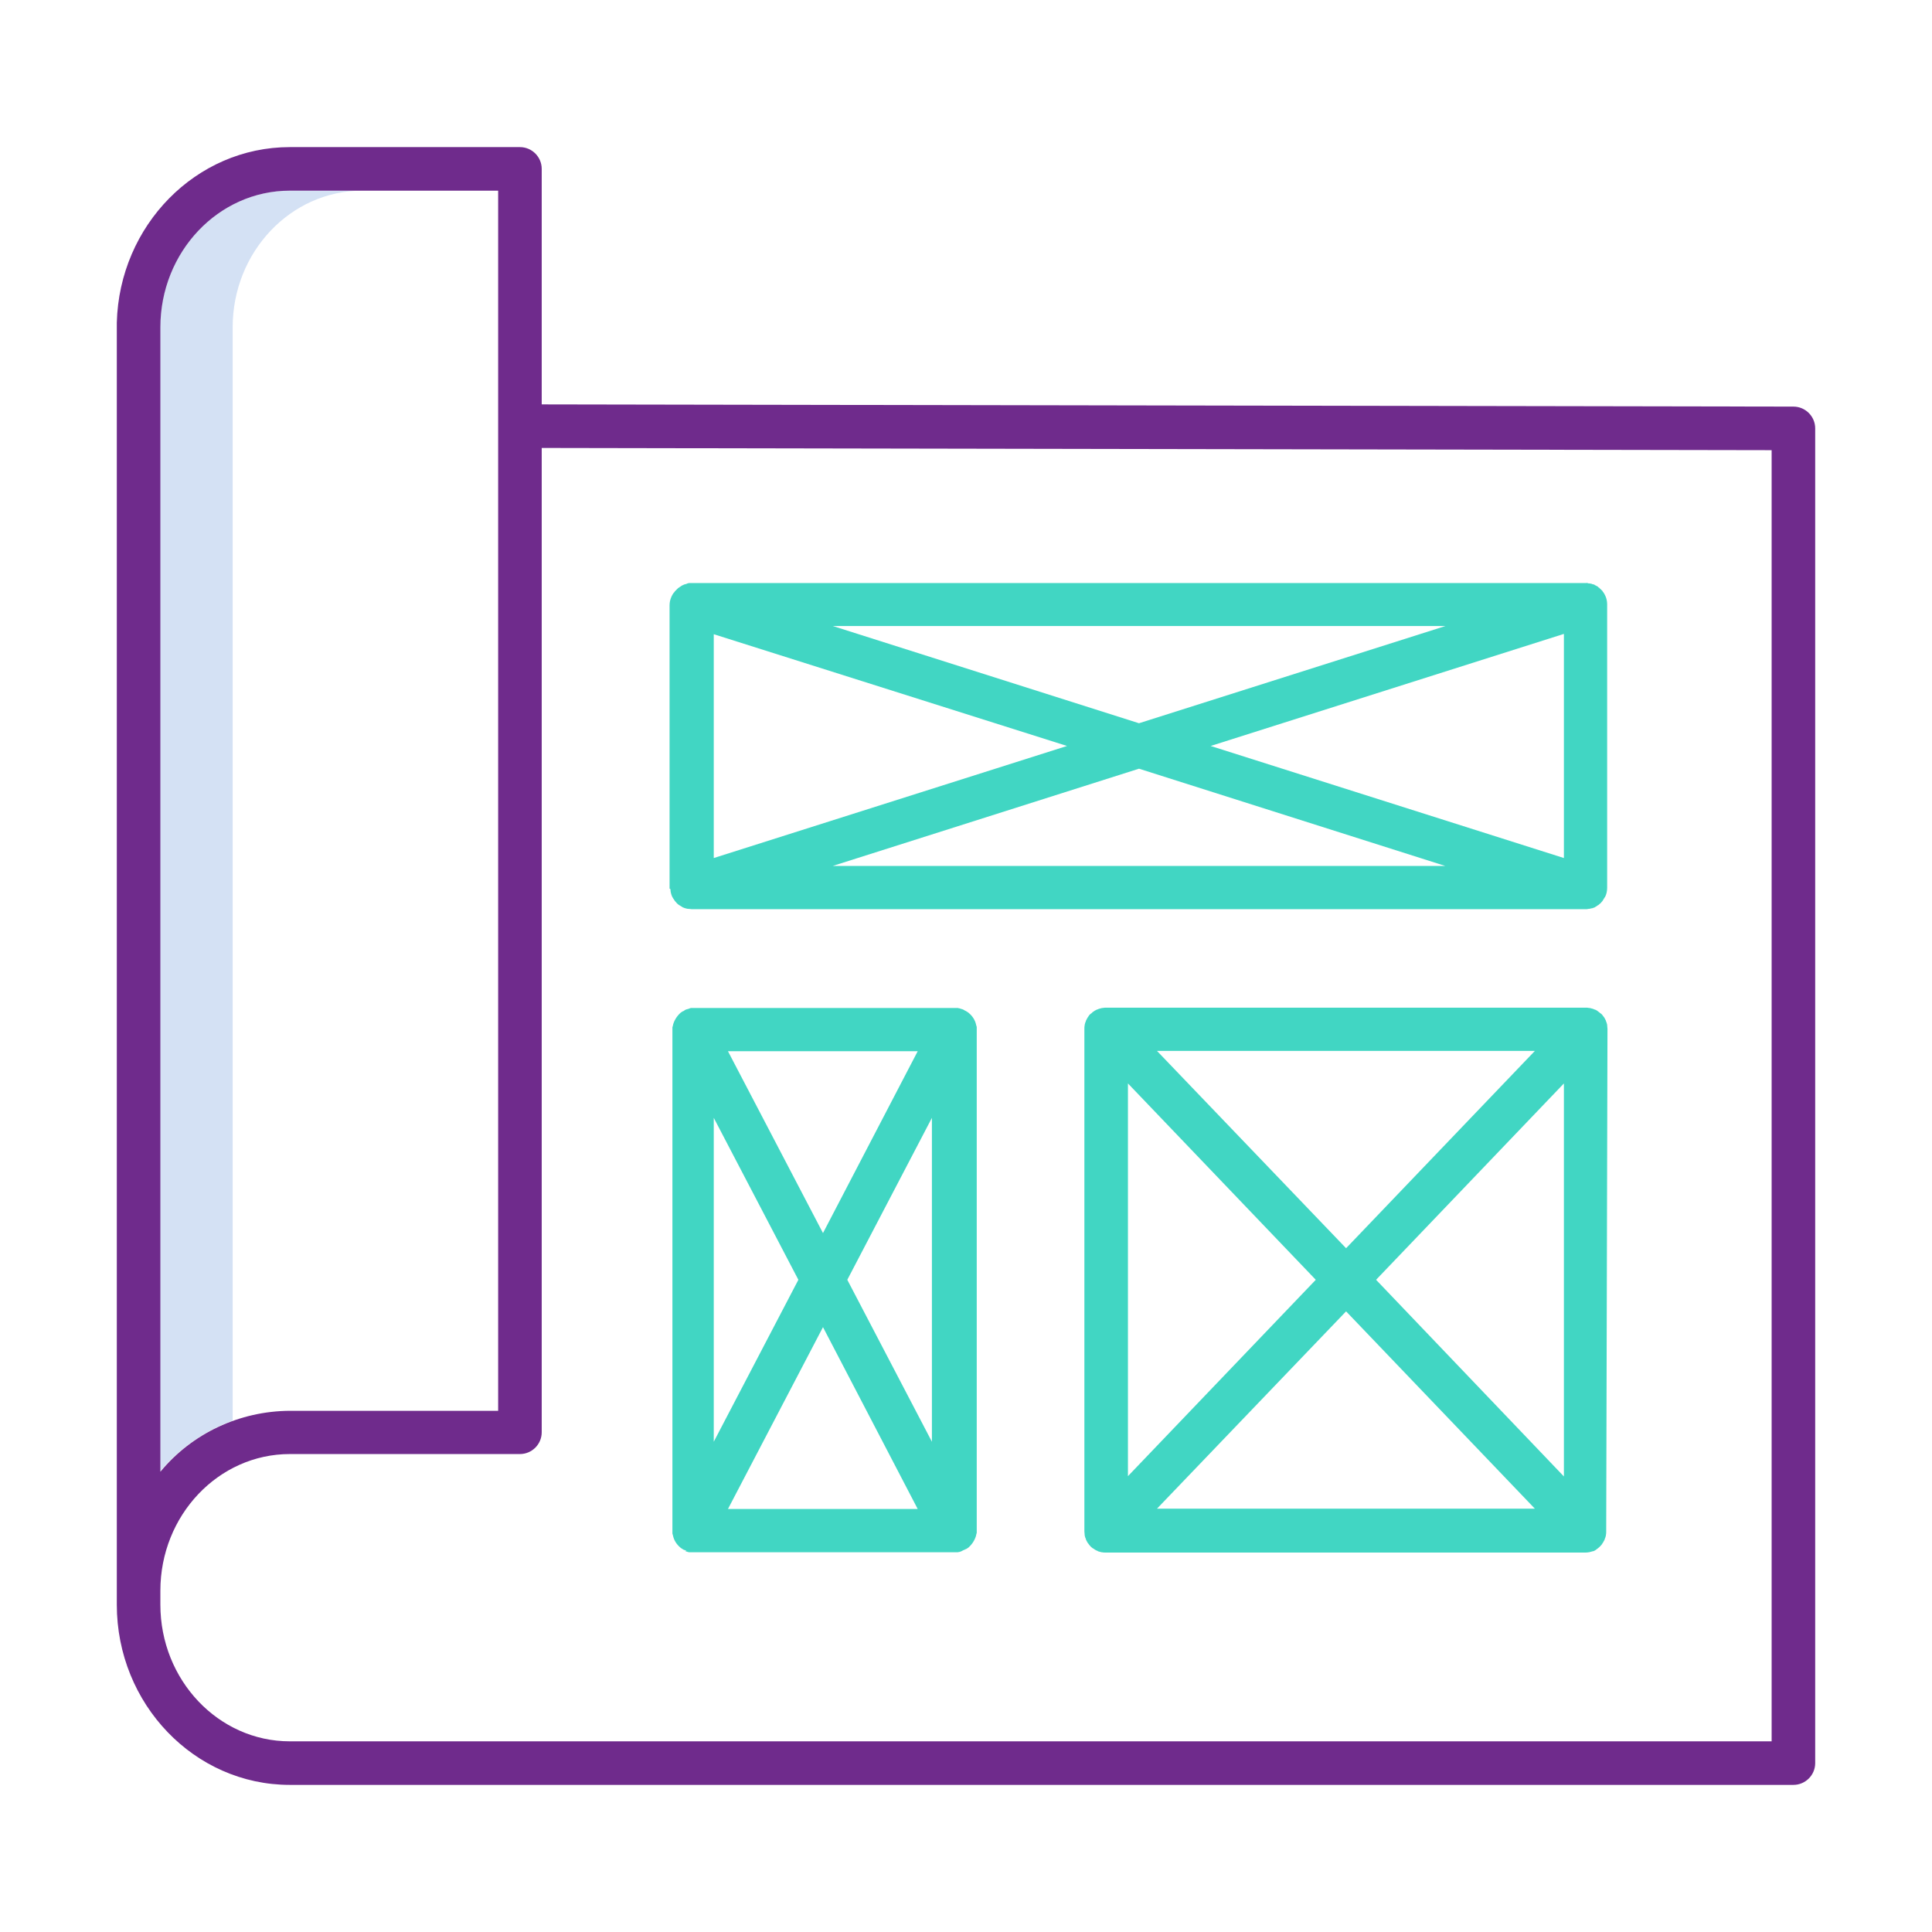
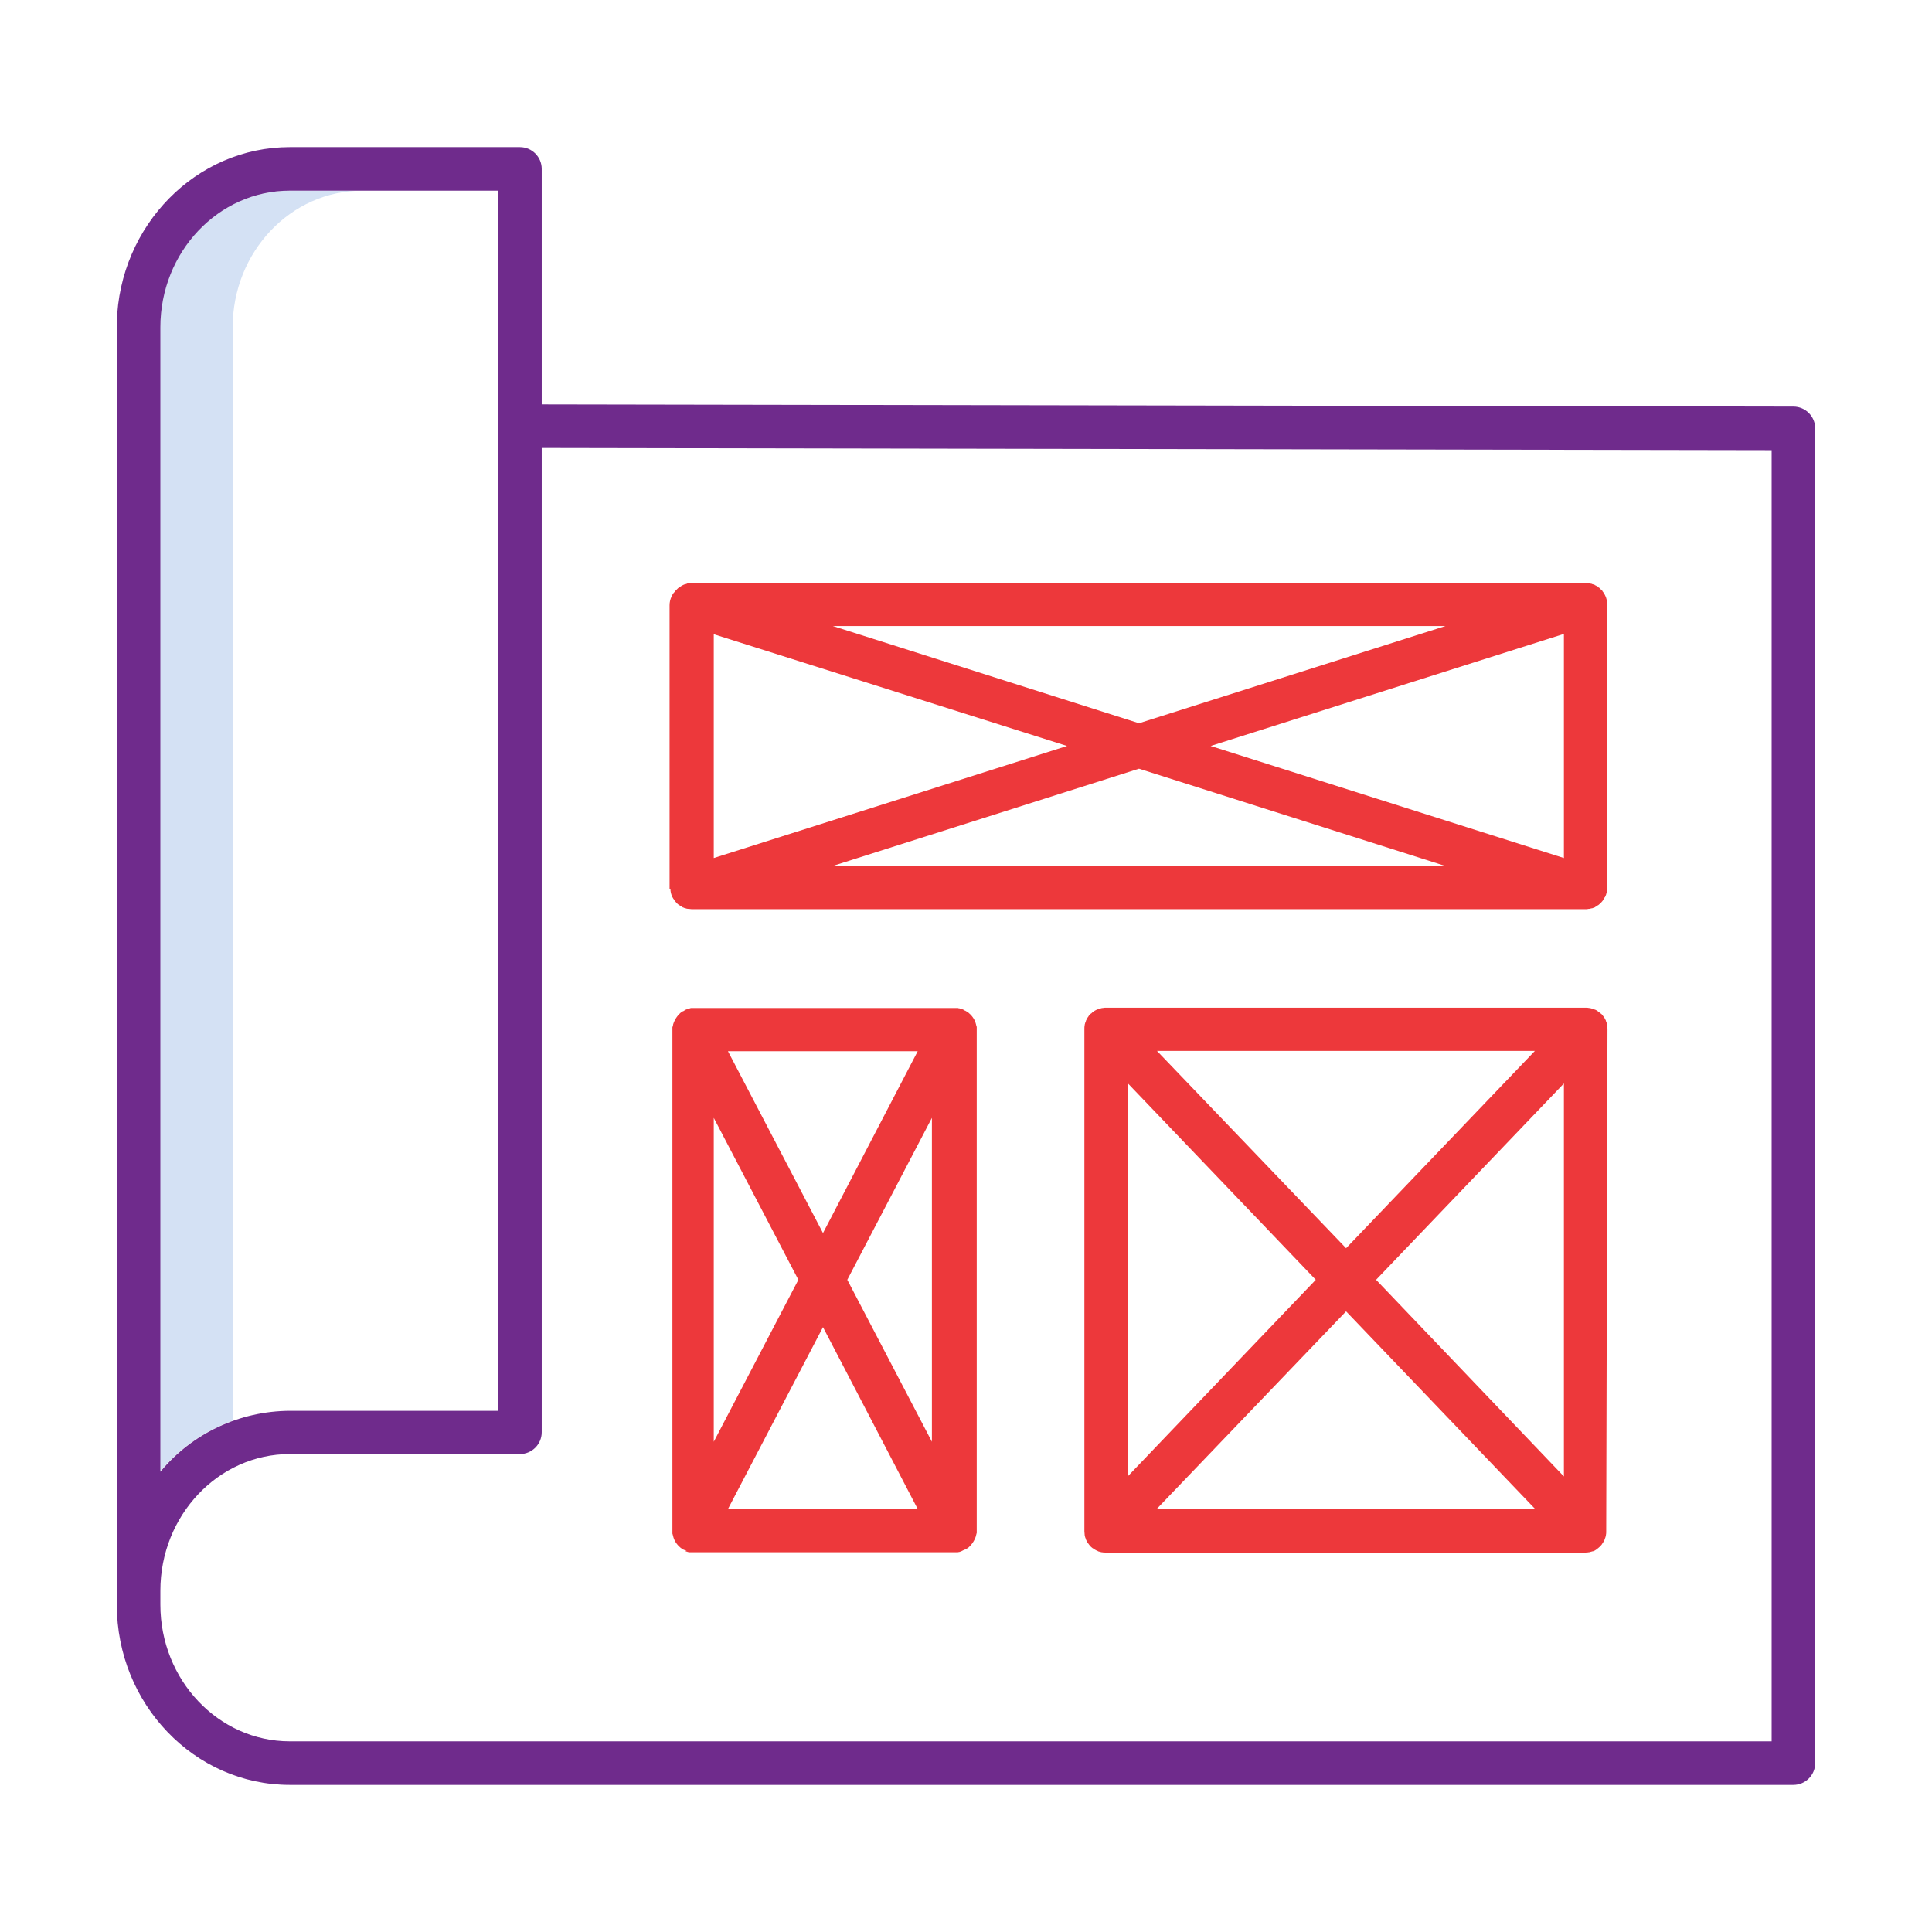
<svg xmlns="http://www.w3.org/2000/svg" viewBox="0 0 612 612">
  <path d="M73.7 113.2v-9.5c0-23.9 18.4-43.3 41-43.3h-23c-22.6 0-41 19.4-41 43.3v362.4c6.1-7.3 14-12.8 23-16.1V113.2z" fill="#d4e1f4" />
  <path d="M568.1 128.8l-396.5-.7V53.5c0-3.8-3.1-6.9-6.9-6.9H91.8c-29.7 0-54 24.8-54.8 55.6v406.1c0 31.5 24.6 57.1 54.8 57.1h476.3c3.8 0 6.9-3.1 6.9-6.9V135.7c0-3.8-3.1-6.9-6.9-6.9zM50.8 113.2v-9.5c0-23.9 18.4-43.3 41-43.3h66v386.5h-66c-15.9.1-30.9 7.1-41 19.3v-353zm510.4 438.4H91.8c-22.6 0-41-19.4-41-43.3v-4.4c0-23.9 18.4-43.3 41-43.3h72.9c3.8 0 6.9-3.1 6.9-6.9V141.9l389.6.7v409z" fill="#6F2B8C" />
-   <path d="M212.4 282.2c.1.7.3 1.4.6 2 0 0 0 .1.1.1.1.3.3.5.5.8 0 .1.1.1.1.2.2.2.4.5.6.7 0 0 .1 0 .1.1.2.2.4.4.7.6.1 0 .1.1.2.1.3.2.5.3.8.5 0 0 .1 0 .1.1.3.1.6.2.8.3h.1c.3.1.6.2.9.2h.2c.3 0 .6.1.9.1h283.2c.3 0 .6 0 .9-.1h.2c.3-.1.6-.1.9-.2h.1c.3-.1.6-.2.8-.3 0 0 .1 0 .1-.1.3-.1.5-.3.8-.5.1 0 .1-.1.2-.1.2-.2.5-.4.7-.6 0 0 .1 0 .1-.1.2-.2.4-.5.6-.7 0-.1.1-.1.1-.2.2-.3.3-.5.5-.8 0 0 0-.1.1-.1.5-.9.7-2 .7-3v-89.8c0-.9-.2-1.9-.6-2.7 0-.1-.1-.1-.1-.2-.1-.1-.1-.3-.2-.4s-.1-.2-.2-.3-.1-.2-.2-.3-.2-.2-.2-.3c-.1-.1-.1-.2-.2-.2l-.3-.3-.2-.2c-.1-.1-.2-.1-.2-.2-.1-.1-.2-.2-.3-.2l-.2-.2c-.1-.1-.2-.2-.3-.2 0 0-.1-.1-.2-.1-.1-.1-.3-.2-.4-.2 0 0-.1 0-.1-.1-.2-.1-.3-.2-.5-.2h-.1c-.2-.1-.4-.1-.5-.2h-.1c-.2 0-.4-.1-.5-.1h-.2c-.1 0-.3 0-.4-.1s-.3 0-.4 0H218.4c-.2 0-.4 0-.5.1-.1 0-.2 0-.3.1-.1 0-.2.1-.3.1s-.2.1-.4.1c-.1 0-.2.1-.3.1-.1.1-.2.1-.4.2-.1 0-.2.1-.2.1-.1.1-.2.1-.3.2s-.2.1-.3.2-.2.1-.3.2-.2.1-.3.2l-.2.2-.3.3-.2.2-.3.3c-.1.1-.1.1-.1.2l-.3.3c-.1.1-.1.2-.2.3-.1.1-.1.2-.2.3-.1.1-.1.3-.2.4 0 .1-.1.1-.1.2-.4.9-.6 1.8-.6 2.7v89.8c.3 0 .3.3.3.7zm283-10.4l-111.9-35.5 111.9-35.5v71zm-37.6 2.5h-194l97-30.8 97 30.8zm-97-45.2l-97-30.8h194.1l-97.1 30.8zm-22.8 7.2l-111.9 35.5v-70.9L338 236.3zm171.2 89.8v-.2c0-.4-.1-.8-.1-1.2v-.1c-.1-.4-.2-.8-.4-1.2v-.1c-.2-.4-.4-.8-.6-1.1 0 0 0-.1-.1-.1-.2-.3-.5-.7-.8-1h-.1c-.3-.3-.6-.5-1-.8l-.1-.1c-.3-.2-.7-.4-1.1-.5l-.2-.1c-.4-.1-.7-.2-1.1-.3h-.2c-.4-.1-.7-.1-1.1-.1H350.4c-.4 0-.7 0-1.1.1h-.2c-.4.1-.8.2-1.1.3l-.2.1c-.4.1-.7.3-1.1.5l-.1.1c-.4.2-.7.5-1 .8h-.1c-.3.3-.6.6-.8 1 0 0 0 .1-.1.1-.2.4-.4.7-.6 1.1v.1c-.2.4-.3.8-.4 1.2v.1c-.1.4-.1.8-.1 1.2v159.2c0 .4.1.8.1 1.2v.1c.1.4.2.8.4 1.2v.1c.2.4.4.8.6 1.1 0 0 0 .1.1.1.2.3.5.7.8 1l.1.1c.3.3.6.5 1 .7l.1.1c.3.2.7.4 1 .5 0 0 .1 0 .1.1.4.1.7.2 1.1.3h.1c.4.1.8.1 1.2.1h151.9c.4 0 .8 0 1.2-.1h.1c.4-.1.8-.2 1.1-.3h.1c.4-.1.7-.3 1-.5l.1-.1c.3-.2.7-.5 1-.8l.1-.1c.3-.3.6-.6.8-1 0 0 0-.1.1-.1.2-.4.4-.7.6-1.1v-.1c.2-.4.3-.8.4-1.2v-.1c.1-.4.1-.8.1-1.2v-.2l.4-158.8zm-92.4 79.3l-59.5 62.2V343.2l59.5 62.2zm-50.3-72.5h119.7l-59.8 62.5-59.9-62.5zm59.9 82.5l59.8 62.5H366.5l59.9-62.5zm9.5-10l59.5-62.2v124.5l-59.5-62.3zM217 491.3c.2.1.3.1.5.2.1 0 .2 0 .3.1.2 0 .3.1.5.1h85.1c.2 0 .3-.1.5-.1.1 0 .2 0 .3-.1.2 0 .3-.1.5-.2.1 0 .1-.1.2-.1l.6-.3h.1c.1-.1.3-.2.4-.2s.1-.1.2-.1c.1-.1.2-.1.3-.2s.2-.1.3-.2l.1-.1c1.1-1 1.9-2.3 2.3-3.7v-.1c0-.1 0-.2.1-.3 0-.1 0-.2.1-.4V325.4c0-.1 0-.2-.1-.4 0-.1 0-.2-.1-.3v-.1c-.3-1.4-1.1-2.7-2.3-3.7l-.1-.1c-.1-.1-.2-.1-.3-.2-.1-.1-.2-.1-.3-.2-.1 0-.1-.1-.2-.1-.1-.1-.3-.2-.4-.2 0 0-.1 0-.1-.1-.1-.1-.3-.1-.4-.2-.1 0-.2-.1-.2-.1-.1 0-.3-.1-.4-.1s-.2-.1-.3-.1c-.1 0-.2-.1-.3-.1-.1 0-.3 0-.4-.1H219c-.1 0-.3 0-.4.1-.1 0-.2 0-.3.1-.1 0-.2.1-.3.1s-.3.1-.4.1c-.1 0-.2.1-.3.1-.2.1-.3.1-.4.2 0 0-.1 0-.1.1-.1.1-.3.2-.4.2-.1 0-.1.1-.2.1-.1.1-.2.1-.3.2s-.2.1-.3.2l-.1.1c-1.1 1-1.9 2.3-2.3 3.7v.1c0 .1 0 .2-.1.3 0 .1 0 .2-.1.4v160.3c0 .1 0 .2.1.4 0 .1 0 .2.1.3v.1c.3 1.4 1.1 2.7 2.3 3.7l.1.1c.1.1.2.1.3.2s.2.1.3.2c.1 0 .1.1.2.1.1.1.3.2.4.2h.1l.6.3h-.5zm51.4-85.9l26.8-51.3v102.6l-26.8-51.3zm22.3 72.6h-60.1l30.1-57.6 30 57.6zm-30-87.4L230.6 333h60.1l-30 57.6zm-7.8 14.8l-26.8 51.3V354.1l26.8 51.3z" fill="#41d6c3" />
+   <path d="M212.4 282.2c.1.7.3 1.4.6 2 0 0 0 .1.1.1.1.3.3.5.5.8 0 .1.1.1.1.2.2.2.4.5.6.7 0 0 .1 0 .1.1.2.2.4.4.7.6.1 0 .1.1.2.1.3.2.5.3.8.5 0 0 .1 0 .1.1.3.1.6.2.8.3h.1c.3.1.6.2.9.2h.2c.3 0 .6.1.9.1h283.2c.3 0 .6 0 .9-.1h.2c.3-.1.6-.1.9-.2h.1c.3-.1.6-.2.8-.3 0 0 .1 0 .1-.1.3-.1.5-.3.8-.5.1 0 .1-.1.2-.1.2-.2.5-.4.7-.6 0 0 .1 0 .1-.1.2-.2.4-.5.6-.7 0-.1.1-.1.1-.2.2-.3.3-.5.5-.8 0 0 0-.1.1-.1.5-.9.7-2 .7-3v-89.8c0-.9-.2-1.9-.6-2.7 0-.1-.1-.1-.1-.2-.1-.1-.1-.3-.2-.4s-.1-.2-.2-.3-.1-.2-.2-.3-.2-.2-.2-.3c-.1-.1-.1-.2-.2-.2l-.3-.3-.2-.2c-.1-.1-.2-.1-.2-.2-.1-.1-.2-.2-.3-.2l-.2-.2c-.1-.1-.2-.2-.3-.2 0 0-.1-.1-.2-.1-.1-.1-.3-.2-.4-.2 0 0-.1 0-.1-.1-.2-.1-.3-.2-.5-.2h-.1c-.2-.1-.4-.1-.5-.2h-.1c-.2 0-.4-.1-.5-.1h-.2c-.1 0-.3 0-.4-.1s-.3 0-.4 0H218.4c-.2 0-.4 0-.5.1-.1 0-.2 0-.3.1-.1 0-.2.1-.3.1s-.2.1-.4.1c-.1 0-.2.1-.3.1-.1.1-.2.1-.4.2-.1 0-.2.1-.2.1-.1.1-.2.1-.3.2s-.2.1-.3.2-.2.1-.3.2-.2.1-.3.2l-.2.2-.3.3-.2.2-.3.3c-.1.1-.1.1-.1.2l-.3.3c-.1.1-.1.2-.2.3-.1.1-.1.2-.2.3-.1.1-.1.3-.2.4 0 .1-.1.1-.1.2-.4.9-.6 1.8-.6 2.7v89.8c.3 0 .3.3.3.7zm283-10.4l-111.9-35.5 111.9-35.5v71zm-37.6 2.5h-194l97-30.8 97 30.8zm-97-45.2l-97-30.8h194.1l-97.1 30.8zm-22.8 7.2l-111.9 35.5v-70.9L338 236.3zm171.2 89.8v-.2c0-.4-.1-.8-.1-1.2v-.1c-.1-.4-.2-.8-.4-1.2v-.1c-.2-.4-.4-.8-.6-1.1 0 0 0-.1-.1-.1-.2-.3-.5-.7-.8-1h-.1c-.3-.3-.6-.5-1-.8l-.1-.1c-.3-.2-.7-.4-1.1-.5l-.2-.1c-.4-.1-.7-.2-1.1-.3h-.2c-.4-.1-.7-.1-1.1-.1H350.4c-.4 0-.7 0-1.1.1h-.2c-.4.1-.8.2-1.1.3l-.2.1c-.4.1-.7.3-1.1.5l-.1.1c-.4.2-.7.5-1 .8h-.1c-.3.3-.6.6-.8 1 0 0 0 .1-.1.1-.2.4-.4.7-.6 1.1v.1c-.2.4-.3.8-.4 1.2v.1c-.1.4-.1.8-.1 1.2v159.2c0 .4.1.8.1 1.2v.1c.1.4.2.8.4 1.2v.1c.2.4.4.8.6 1.1 0 0 0 .1.1.1.2.3.5.7.8 1l.1.1c.3.3.6.5 1 .7l.1.1c.3.2.7.4 1 .5 0 0 .1 0 .1.1.4.1.7.2 1.1.3h.1c.4.1.8.1 1.2.1h151.9c.4 0 .8 0 1.2-.1h.1c.4-.1.8-.2 1.1-.3h.1c.4-.1.7-.3 1-.5l.1-.1c.3-.2.7-.5 1-.8l.1-.1c.3-.3.6-.6.8-1 0 0 0-.1.1-.1.2-.4.4-.7.6-1.1v-.1c.2-.4.3-.8.4-1.2v-.1c.1-.4.1-.8.1-1.2v-.2l.4-158.8zm-92.4 79.3l-59.5 62.2V343.2l59.5 62.2zm-50.3-72.5h119.7l-59.8 62.5-59.9-62.5zm59.9 82.5l59.8 62.5H366.5l59.9-62.5zm9.5-10l59.5-62.2v124.5l-59.5-62.3zM217 491.3c.2.1.3.1.5.2.1 0 .2 0 .3.1.2 0 .3.1.5.1h85.1c.2 0 .3-.1.5-.1.1 0 .2 0 .3-.1.2 0 .3-.1.5-.2.1 0 .1-.1.2-.1l.6-.3h.1c.1-.1.3-.2.4-.2s.1-.1.2-.1c.1-.1.2-.1.3-.2s.2-.1.3-.2l.1-.1c1.1-1 1.9-2.3 2.3-3.7v-.1c0-.1 0-.2.1-.3 0-.1 0-.2.1-.4V325.4c0-.1 0-.2-.1-.4 0-.1 0-.2-.1-.3v-.1c-.3-1.4-1.1-2.7-2.3-3.7l-.1-.1c-.1-.1-.2-.1-.3-.2-.1-.1-.2-.1-.3-.2-.1 0-.1-.1-.2-.1-.1-.1-.3-.2-.4-.2 0 0-.1 0-.1-.1-.1-.1-.3-.1-.4-.2-.1 0-.2-.1-.2-.1-.1 0-.3-.1-.4-.1s-.2-.1-.3-.1c-.1 0-.2-.1-.3-.1-.1 0-.3 0-.4-.1H219c-.1 0-.3 0-.4.1-.1 0-.2 0-.3.1-.1 0-.2.1-.3.1s-.3.1-.4.1c-.1 0-.2.1-.3.1-.2.1-.3.1-.4.2 0 0-.1 0-.1.1-.1.1-.3.2-.4.2-.1 0-.1.1-.2.1-.1.1-.2.1-.3.2s-.2.1-.3.2l-.1.1c-1.1 1-1.9 2.3-2.3 3.7v.1c0 .1 0 .2-.1.3 0 .1 0 .2-.1.4v160.3c0 .1 0 .2.1.4 0 .1 0 .2.1.3v.1c.3 1.4 1.1 2.7 2.3 3.7l.1.1c.1.1.2.1.3.2s.2.1.3.2c.1 0 .1.1.2.1.1.1.3.2.4.2h.1l.6.3h-.5zm51.4-85.9l26.8-51.3v102.6l-26.8-51.3zm22.3 72.6h-60.1l30.1-57.6 30 57.6zm-30-87.4L230.6 333h60.1l-30 57.6zm-7.8 14.8l-26.8 51.3V354.1l26.8 51.3z" fill="#ED383B" />
</svg>
